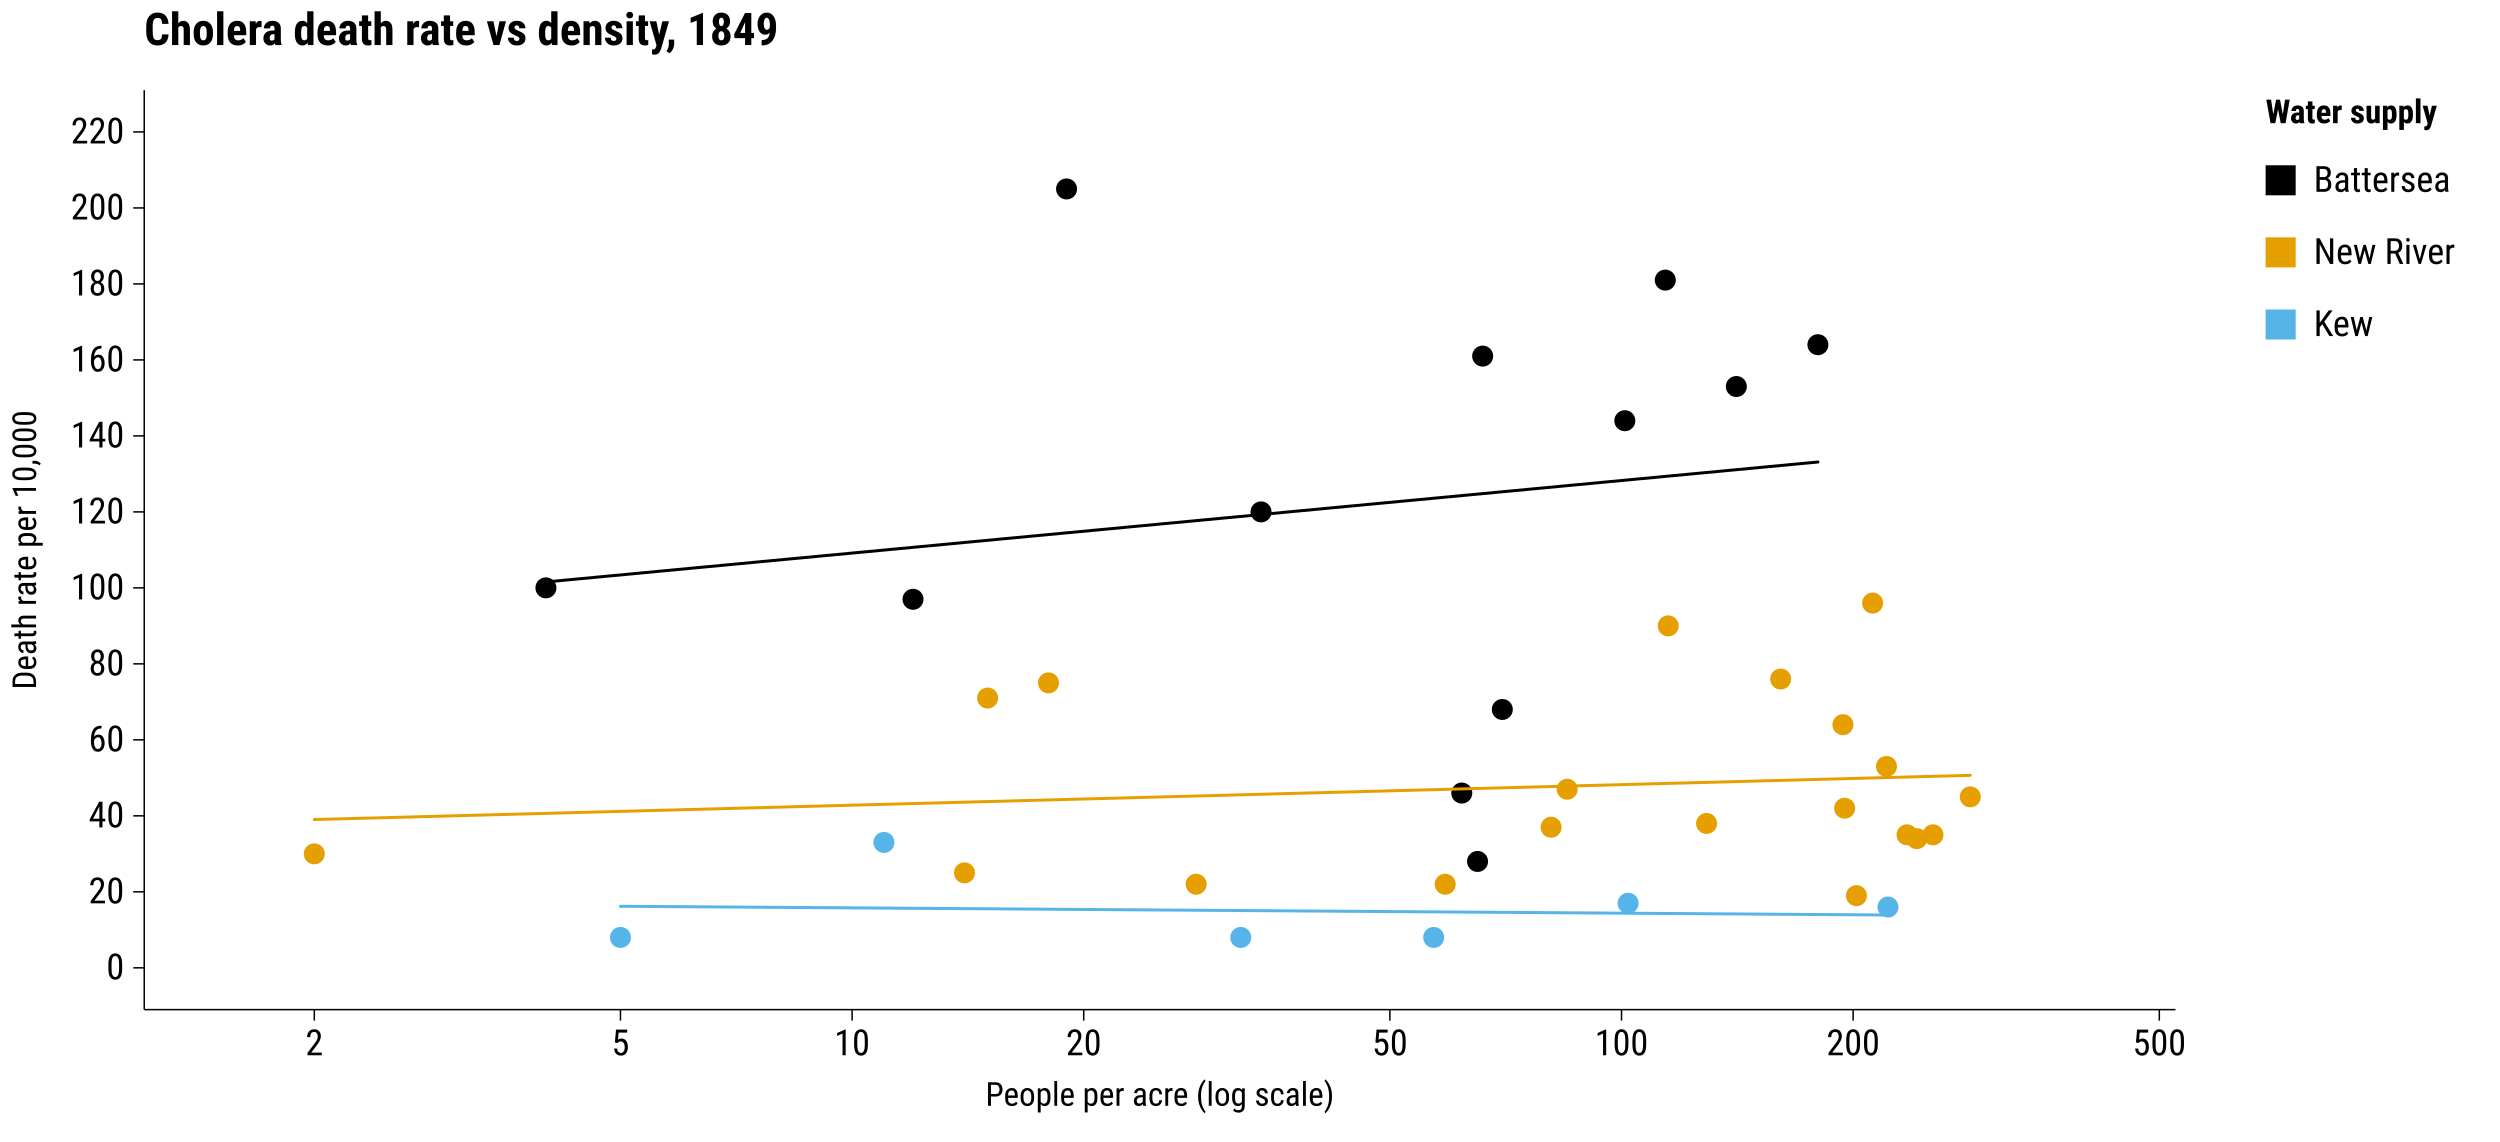
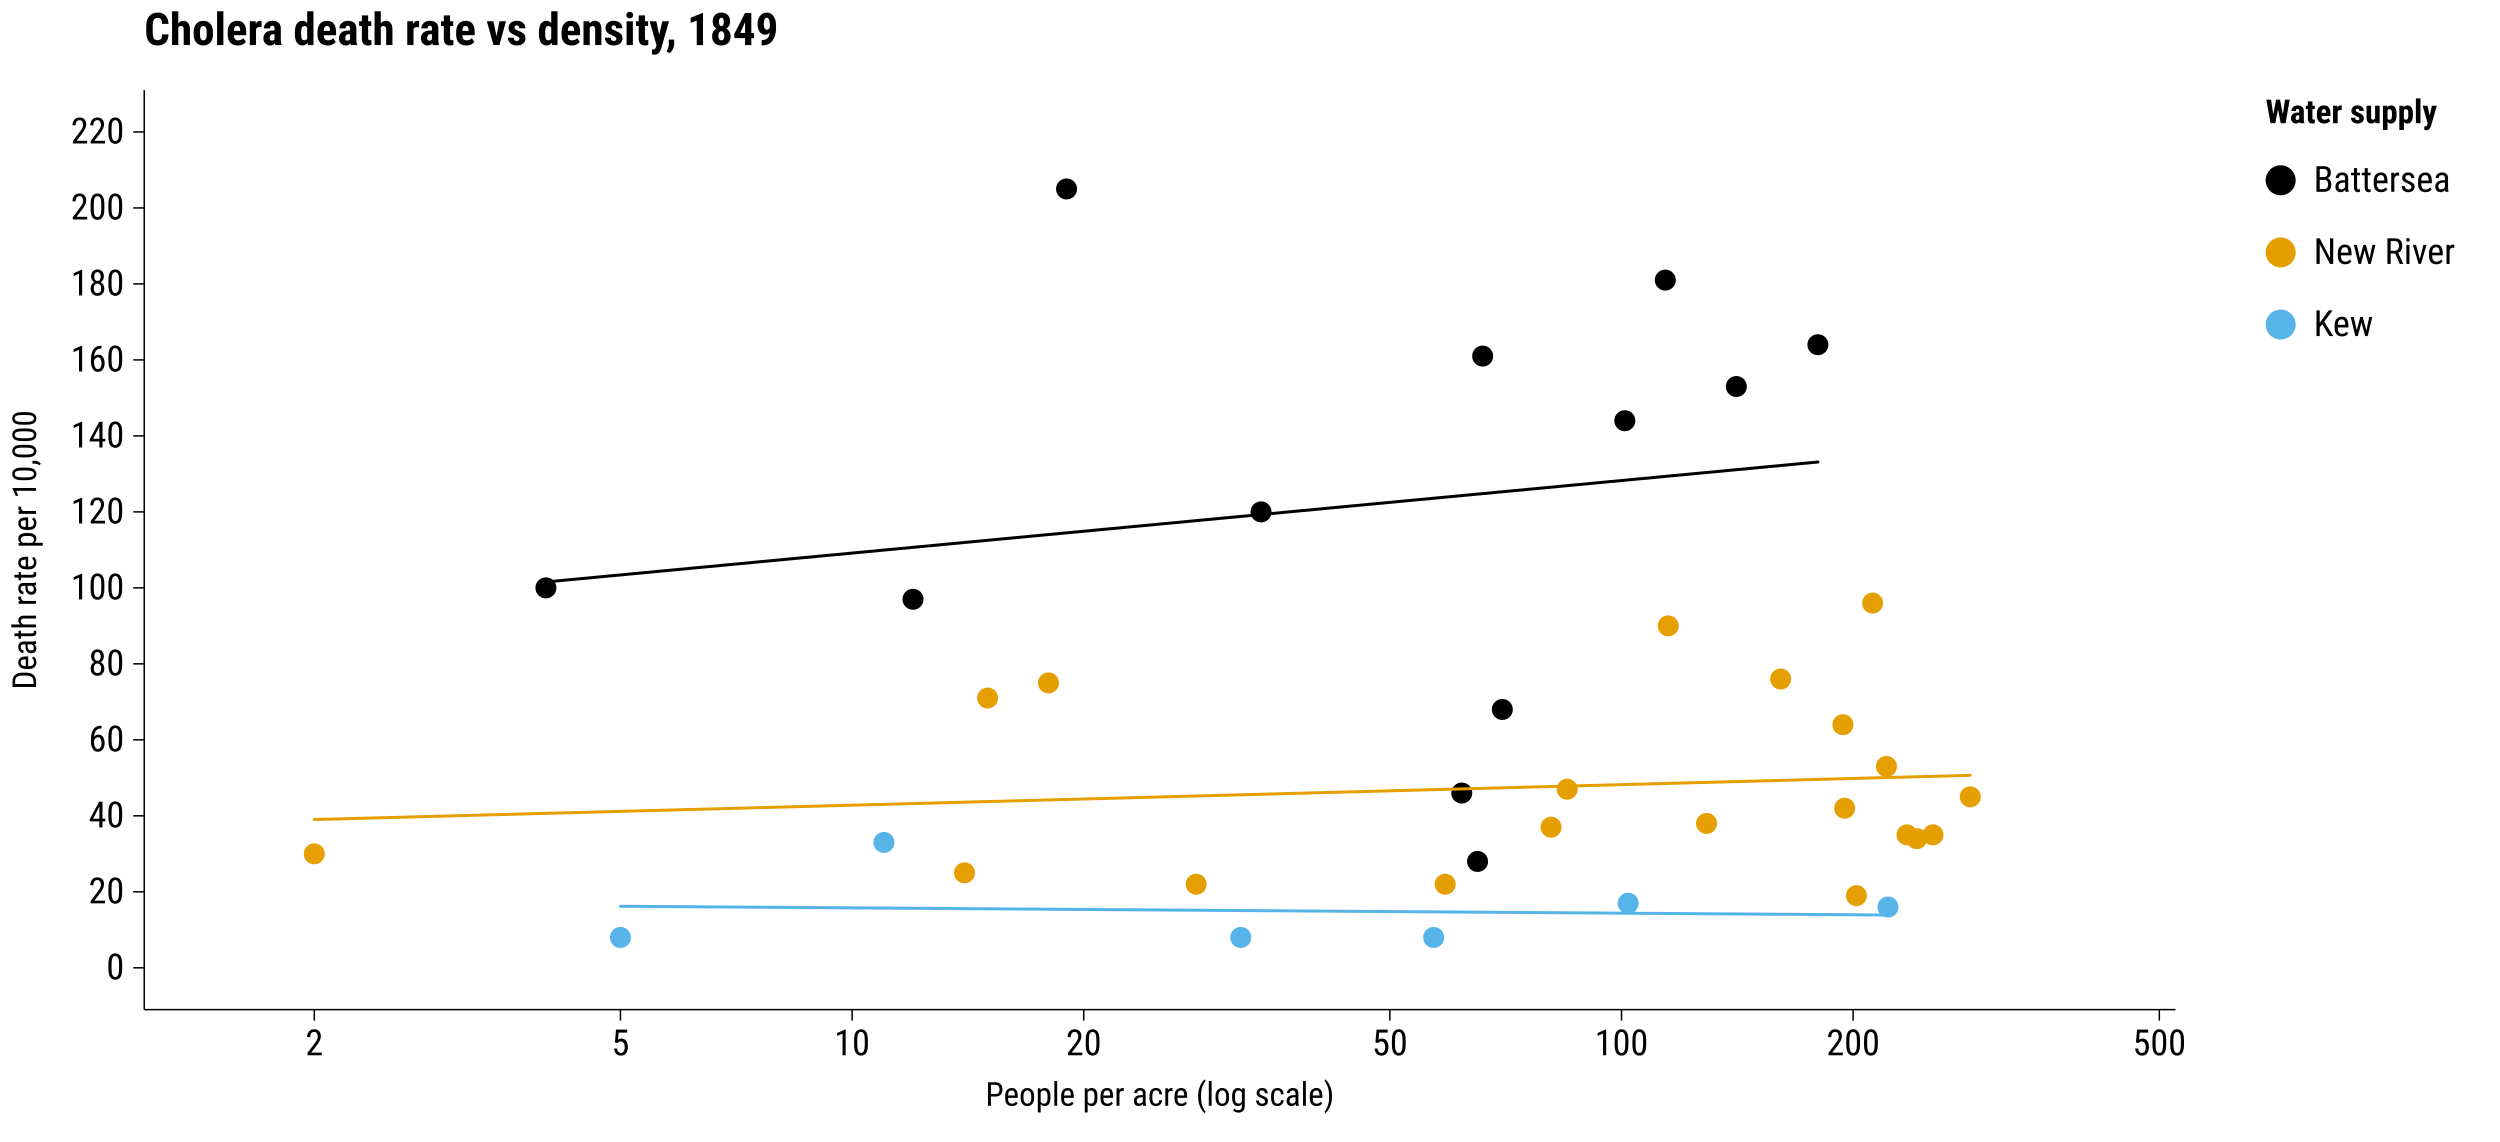
<svg xmlns="http://www.w3.org/2000/svg" width="832" height="380" viewBox="0 0 832 380" role="img" aria-label="Cholera death rate vs density, 1849" class="gg-plot" font-family="&quot;Roboto Condensed&quot;, &quot;Arial Narrow&quot;, Arial, sans-serif" font-size="11" font-weight="400" text-rendering="optimizeLegibility" shape-rendering="geometricPrecision">
  <rect class="gg-paper" width="832" height="380" fill="var(--gg-paper, #ffffff)" />
  <text class="gg-title" x="48" y="15" font-size="15" font-weight="700" fill="var(--gg-ink, #000000)">Cholera death rate vs density, 1849</text>
  <defs>
    <clipPath id="sclassic_countries-scatter_colorblind_832x380-gg-clip-0">
      <rect width="676" height="306" />
    </clipPath>
  </defs>
  <g class="gg-panel" data-panel="0" transform="translate(48,30)">
    <rect class="gg-panel-background" width="676" height="306" fill="var(--gg-panel, #ffffff)" />
    <g class="gg-grid" stroke="var(--gg-grid, none)" stroke-width="0" vector-effect="non-scaling-stroke" />
    <g class="gg-marks" clip-path="url(#sclassic_countries-scatter_colorblind_832x380-gg-clip-0)">
      <g class="gg-batch gg-points" data-layer="0">
        <circle class="gg-shape-circle" cx="492.74" cy="110.01" r="3.5" fill="#000000" />
        <circle class="gg-shape-circle" cx="306.95" cy="32.88" r="3.5" fill="#000000" />
        <circle class="gg-shape-circle" cx="557" cy="84.72" r="3.5" fill="#000000" />
        <circle class="gg-shape-circle" cx="445.43" cy="88.51" r="3.5" fill="#000000" />
        <circle class="gg-shape-circle" cx="506.21" cy="63.22" r="3.5" fill="#000000" />
        <circle class="gg-shape-circle" cx="529.85" cy="98.63" r="3.5" fill="#000000" />
        <circle class="gg-shape-circle" cx="451.97" cy="206.11" r="3.5" fill="#000000" />
        <circle class="gg-shape-circle" cx="371.67" cy="140.36" r="3.5" fill="#000000" />
        <circle class="gg-shape-circle" cx="255.85" cy="169.44" r="3.5" fill="#000000" />
        <circle class="gg-shape-circle" cx="300.94" cy="197.26" r="3.5" fill="#E69F00" />
        <circle class="gg-shape-circle" cx="280.67" cy="202.31" r="3.5" fill="#E69F00" />
        <circle class="gg-shape-circle" cx="438.48" cy="233.93" r="3.5" fill="#000000" />
        <circle class="gg-shape-circle" cx="246.17" cy="250.36" r="3.5" fill="#56B4E9" />
        <circle class="gg-shape-circle" cx="565.9" cy="238.98" r="3.5" fill="#E69F00" />
        <circle class="gg-shape-circle" cx="473.56" cy="232.66" r="3.5" fill="#E69F00" />
        <circle class="gg-shape-circle" cx="443.73" cy="256.69" r="3.5" fill="#000000" />
        <circle class="gg-shape-circle" cx="133.68" cy="165.64" r="3.5" fill="#000000" />
        <circle class="gg-shape-circle" cx="575.2" cy="170.7" r="3.5" fill="#E69F00" />
        <circle class="gg-shape-circle" cx="565.33" cy="211.17" r="3.5" fill="#E69F00" />
        <circle class="gg-shape-circle" cx="56.6" cy="254.16" r="3.5" fill="#E69F00" />
        <circle class="gg-shape-circle" cx="468.2" cy="245.31" r="3.5" fill="#E69F00" />
        <circle class="gg-shape-circle" cx="507.18" cy="178.29" r="3.5" fill="#E69F00" />
        <circle class="gg-shape-circle" cx="519.95" cy="244.04" r="3.5" fill="#E69F00" />
        <circle class="gg-shape-circle" cx="607.71" cy="235.19" r="3.5" fill="#E69F00" />
        <circle class="gg-shape-circle" cx="580.32" cy="271.86" r="3.5" fill="#56B4E9" />
        <circle class="gg-shape-circle" cx="544.6" cy="195.99" r="3.5" fill="#E69F00" />
        <circle class="gg-shape-circle" cx="589.92" cy="249.1" r="3.5" fill="#E69F00" />
        <circle class="gg-shape-circle" cx="429.13" cy="281.98" r="3.5" fill="#56B4E9" />
        <circle class="gg-shape-circle" cx="595.3" cy="247.83" r="3.5" fill="#E69F00" />
        <circle class="gg-shape-circle" cx="586.65" cy="247.83" r="3.5" fill="#E69F00" />
        <circle class="gg-shape-circle" cx="272.99" cy="260.48" r="3.5" fill="#E69F00" />
        <circle class="gg-shape-circle" cx="569.82" cy="268.07" r="3.5" fill="#E69F00" />
        <circle class="gg-shape-circle" cx="579.82" cy="225.07" r="3.5" fill="#E69F00" />
        <circle class="gg-shape-circle" cx="364.92" cy="281.98" r="3.5" fill="#56B4E9" />
        <circle class="gg-shape-circle" cx="432.96" cy="264.27" r="3.5" fill="#E69F00" />
        <circle class="gg-shape-circle" cx="350.08" cy="264.27" r="3.5" fill="#E69F00" />
        <circle class="gg-shape-circle" cx="493.84" cy="270.6" r="3.5" fill="#56B4E9" />
        <circle class="gg-shape-circle" cx="158.49" cy="281.98" r="3.5" fill="#56B4E9" />
      </g>
      <g class="gg-batch gg-paths" data-layer="1">
        <path d="M133.68 163.67L139.04 163.17L144.4 162.66L149.75 162.16L155.11 161.65L160.47 161.15L165.83 160.64L171.19 160.13L176.55 159.63L181.91 159.12L187.26 158.62L192.62 158.11L197.98 157.61L203.34 157.1L208.7 156.6L214.06 156.09L219.42 155.59L224.77 155.08L230.13 154.58L235.49 154.07L240.85 153.57L246.21 153.06L251.57 152.56L256.92 152.05L262.28 151.55L267.64 151.04L273 150.53L278.36 150.03L283.72 149.52L289.08 149.02L294.43 148.51L299.79 148.01L305.15 147.5L310.51 147L315.87 146.49L321.23 145.99L326.59 145.48L331.94 144.98L337.3 144.47L342.66 143.97L348.02 143.46L353.38 142.96L358.74 142.45L364.1 141.95L369.45 141.44L374.81 140.93L380.17 140.43L385.53 139.92L390.89 139.42L396.25 138.91L401.6 138.41L406.96 137.9L412.32 137.4L417.68 136.89L423.04 136.39L428.4 135.88L433.76 135.38L439.11 134.87L444.47 134.37L449.83 133.86L455.19 133.36L460.55 132.85L465.91 132.35L471.27 131.84L476.62 131.33L481.98 130.83L487.34 130.32L492.7 129.82L498.06 129.31L503.42 128.81L508.77 128.3L514.13 127.8L519.49 127.29L524.85 126.79L530.21 126.28L535.57 125.78L540.93 125.27L546.28 124.77L551.64 124.26L557 123.76" fill="none" stroke="#000000" stroke-width="1" stroke-linejoin="round" stroke-linecap="round" />
        <path d="M56.6 242.74L63.57 242.56L70.55 242.37L77.53 242.19L84.5 242L91.48 241.81L98.45 241.63L105.43 241.44L112.41 241.25L119.38 241.07L126.36 240.88L133.33 240.7L140.31 240.51L147.29 240.32L154.26 240.14L161.24 239.95L168.22 239.76L175.19 239.58L182.17 239.39L189.14 239.21L196.12 239.02L203.1 238.83L210.07 238.65L217.05 238.46L224.02 238.27L231 238.09L237.98 237.9L244.95 237.72L251.93 237.53L258.91 237.34L265.88 237.16L272.86 236.97L279.83 236.78L286.81 236.6L293.79 236.41L300.76 236.23L307.74 236.04L314.71 235.85L321.69 235.67L328.67 235.48L335.64 235.29L342.62 235.11L349.6 234.92L356.57 234.74L363.55 234.55L370.52 234.36L377.5 234.18L384.48 233.99L391.45 233.8L398.43 233.62L405.4 233.43L412.38 233.25L419.36 233.06L426.33 232.87L433.31 232.69L440.29 232.5L447.26 232.31L454.24 232.13L461.21 231.94L468.19 231.76L475.17 231.57L482.14 231.38L489.12 231.2L496.09 231.01L503.07 230.82L510.05 230.64L517.02 230.45L524 230.27L530.98 230.08L537.95 229.89L544.93 229.71L551.9 229.52L558.88 229.33L565.86 229.15L572.83 228.96L579.81 228.78L586.78 228.59L593.76 228.4L600.74 228.22L607.71 228.03" fill="none" stroke="#E69F00" stroke-width="1" stroke-linejoin="round" stroke-linecap="round" />
        <path d="M158.49 271.61L163.83 271.64L169.17 271.68L174.51 271.72L179.85 271.75L185.19 271.79L190.53 271.83L195.87 271.86L201.21 271.9L206.55 271.94L211.89 271.97L217.23 272.01L222.57 272.05L227.91 272.08L233.25 272.12L238.59 272.16L243.93 272.19L249.27 272.23L254.61 272.27L259.95 272.3L265.29 272.34L270.63 272.38L275.97 272.42L281.31 272.45L286.64 272.49L291.98 272.53L297.32 272.56L302.66 272.6L308 272.64L313.34 272.67L318.68 272.71L324.02 272.75L329.36 272.78L334.7 272.82L340.04 272.86L345.38 272.89L350.72 272.93L356.06 272.97L361.4 273L366.74 273.04L372.08 273.08L377.42 273.11L382.76 273.15L388.1 273.19L393.44 273.22L398.78 273.26L404.12 273.3L409.46 273.34L414.8 273.37L420.14 273.41L425.47 273.45L430.81 273.48L436.15 273.52L441.49 273.56L446.83 273.59L452.17 273.63L457.51 273.67L462.85 273.7L468.19 273.74L473.53 273.78L478.87 273.81L484.21 273.85L489.55 273.89L494.89 273.92L500.23 273.96L505.57 274L510.91 274.03L516.25 274.07L521.59 274.11L526.93 274.14L532.27 274.18L537.61 274.22L542.95 274.26L548.29 274.29L553.63 274.33L558.97 274.37L564.3 274.4L569.64 274.44L574.98 274.48L580.32 274.51" fill="none" stroke="#56B4E9" stroke-width="1" stroke-linejoin="round" stroke-linecap="round" />
      </g>
    </g>
  </g>
  <g class="gg-axis gg-axis-x" transform="translate(48,336)">
    <line class="gg-axis-line" x1="0" y1="0" x2="676" y2="0" stroke="var(--gg-axisLine, #000000)" stroke-width="0.5" vector-effect="non-scaling-stroke" />
    <g class="gg-tick" transform="translate(56.6,0)">
      <line y2="3.67" stroke="var(--gg-tickColor, #000000)" stroke-width="0.5" vector-effect="non-scaling-stroke" />
      <text y="6.67" dy="0.71em" text-anchor="middle" fill="var(--gg-axisText, #000000)" font-size="12" font-weight="400">2</text>
    </g>
    <g class="gg-tick" transform="translate(158.49,0)">
      <line y2="3.67" stroke="var(--gg-tickColor, #000000)" stroke-width="0.5" vector-effect="non-scaling-stroke" />
      <text y="6.67" dy="0.71em" text-anchor="middle" fill="var(--gg-axisText, #000000)" font-size="12" font-weight="400">5</text>
    </g>
    <g class="gg-tick" transform="translate(235.58,0)">
      <line y2="3.67" stroke="var(--gg-tickColor, #000000)" stroke-width="0.5" vector-effect="non-scaling-stroke" />
      <text y="6.67" dy="0.71em" text-anchor="middle" fill="var(--gg-axisText, #000000)" font-size="12" font-weight="400">10</text>
    </g>
    <g class="gg-tick" transform="translate(312.66,0)">
      <line y2="3.67" stroke="var(--gg-tickColor, #000000)" stroke-width="0.5" vector-effect="non-scaling-stroke" />
      <text y="6.67" dy="0.71em" text-anchor="middle" fill="var(--gg-axisText, #000000)" font-size="12" font-weight="400">20</text>
    </g>
    <g class="gg-tick" transform="translate(414.55,0)">
      <line y2="3.67" stroke="var(--gg-tickColor, #000000)" stroke-width="0.5" vector-effect="non-scaling-stroke" />
      <text y="6.67" dy="0.71em" text-anchor="middle" fill="var(--gg-axisText, #000000)" font-size="12" font-weight="400">50</text>
    </g>
    <g class="gg-tick" transform="translate(491.64,0)">
      <line y2="3.67" stroke="var(--gg-tickColor, #000000)" stroke-width="0.5" vector-effect="non-scaling-stroke" />
      <text y="6.67" dy="0.71em" text-anchor="middle" fill="var(--gg-axisText, #000000)" font-size="12" font-weight="400">100</text>
    </g>
    <g class="gg-tick" transform="translate(568.72,0)">
      <line y2="3.67" stroke="var(--gg-tickColor, #000000)" stroke-width="0.5" vector-effect="non-scaling-stroke" />
      <text y="6.67" dy="0.71em" text-anchor="middle" fill="var(--gg-axisText, #000000)" font-size="12" font-weight="400">200</text>
    </g>
    <g class="gg-tick" transform="translate(670.62,0)">
      <line y2="3.67" stroke="var(--gg-tickColor, #000000)" stroke-width="0.5" vector-effect="non-scaling-stroke" />
      <text y="6.67" dy="0.71em" text-anchor="middle" fill="var(--gg-axisText, #000000)" font-size="12" font-weight="400">500</text>
    </g>
  </g>
  <g class="gg-axis gg-axis-y" transform="translate(48,30)">
    <line class="gg-axis-line" x1="0" y1="0" x2="0" y2="306" stroke="var(--gg-axisLine, #000000)" stroke-width="0.5" vector-effect="non-scaling-stroke" />
    <g class="gg-tick" transform="translate(0,292.09)">
      <line x2="-3.67" stroke="var(--gg-tickColor, #000000)" stroke-width="0.5" vector-effect="non-scaling-stroke" />
      <text x="-6.67" dy="0.32em" text-anchor="end" fill="var(--gg-axisText, #000000)" font-size="12" font-weight="400">0</text>
    </g>
    <g class="gg-tick" transform="translate(0,266.8)">
      <line x2="-3.67" stroke="var(--gg-tickColor, #000000)" stroke-width="0.5" vector-effect="non-scaling-stroke" />
      <text x="-6.67" dy="0.32em" text-anchor="end" fill="var(--gg-axisText, #000000)" font-size="12" font-weight="400">20</text>
    </g>
    <g class="gg-tick" transform="translate(0,241.51)">
      <line x2="-3.67" stroke="var(--gg-tickColor, #000000)" stroke-width="0.5" vector-effect="non-scaling-stroke" />
      <text x="-6.67" dy="0.32em" text-anchor="end" fill="var(--gg-axisText, #000000)" font-size="12" font-weight="400">40</text>
    </g>
    <g class="gg-tick" transform="translate(0,216.22)">
      <line x2="-3.67" stroke="var(--gg-tickColor, #000000)" stroke-width="0.5" vector-effect="non-scaling-stroke" />
      <text x="-6.67" dy="0.32em" text-anchor="end" fill="var(--gg-axisText, #000000)" font-size="12" font-weight="400">60</text>
    </g>
    <g class="gg-tick" transform="translate(0,190.93)">
      <line x2="-3.67" stroke="var(--gg-tickColor, #000000)" stroke-width="0.5" vector-effect="non-scaling-stroke" />
      <text x="-6.67" dy="0.32em" text-anchor="end" fill="var(--gg-axisText, #000000)" font-size="12" font-weight="400">80</text>
    </g>
    <g class="gg-tick" transform="translate(0,165.64)">
      <line x2="-3.67" stroke="var(--gg-tickColor, #000000)" stroke-width="0.5" vector-effect="non-scaling-stroke" />
      <text x="-6.67" dy="0.32em" text-anchor="end" fill="var(--gg-axisText, #000000)" font-size="12" font-weight="400">100</text>
    </g>
    <g class="gg-tick" transform="translate(0,140.36)">
      <line x2="-3.67" stroke="var(--gg-tickColor, #000000)" stroke-width="0.5" vector-effect="non-scaling-stroke" />
      <text x="-6.67" dy="0.32em" text-anchor="end" fill="var(--gg-axisText, #000000)" font-size="12" font-weight="400">120</text>
    </g>
    <g class="gg-tick" transform="translate(0,115.07)">
      <line x2="-3.67" stroke="var(--gg-tickColor, #000000)" stroke-width="0.5" vector-effect="non-scaling-stroke" />
      <text x="-6.67" dy="0.32em" text-anchor="end" fill="var(--gg-axisText, #000000)" font-size="12" font-weight="400">140</text>
    </g>
    <g class="gg-tick" transform="translate(0,89.78)">
      <line x2="-3.67" stroke="var(--gg-tickColor, #000000)" stroke-width="0.5" vector-effect="non-scaling-stroke" />
      <text x="-6.67" dy="0.32em" text-anchor="end" fill="var(--gg-axisText, #000000)" font-size="12" font-weight="400">160</text>
    </g>
    <g class="gg-tick" transform="translate(0,64.49)">
      <line x2="-3.67" stroke="var(--gg-tickColor, #000000)" stroke-width="0.5" vector-effect="non-scaling-stroke" />
      <text x="-6.67" dy="0.32em" text-anchor="end" fill="var(--gg-axisText, #000000)" font-size="12" font-weight="400">180</text>
    </g>
    <g class="gg-tick" transform="translate(0,39.2)">
      <line x2="-3.67" stroke="var(--gg-tickColor, #000000)" stroke-width="0.5" vector-effect="non-scaling-stroke" />
      <text x="-6.67" dy="0.32em" text-anchor="end" fill="var(--gg-axisText, #000000)" font-size="12" font-weight="400">200</text>
    </g>
    <g class="gg-tick" transform="translate(0,13.91)">
      <line x2="-3.67" stroke="var(--gg-tickColor, #000000)" stroke-width="0.5" vector-effect="non-scaling-stroke" />
      <text x="-6.67" dy="0.32em" text-anchor="end" fill="var(--gg-axisText, #000000)" font-size="12" font-weight="400">220</text>
    </g>
  </g>
  <text class="gg-axis-title" x="386" y="368" text-anchor="middle" fill="var(--gg-ink, #000000)" font-size="11" font-weight="400">People per acre (log scale)</text>
  <text class="gg-axis-title" transform="translate(12,183) rotate(-90)" text-anchor="middle" fill="var(--gg-ink, #000000)" font-size="11" font-weight="400">Death rate per 10,000</text>
  <g class="gg-legend gg-legend-color gg-legend-right gg-legend-vertical" transform="translate(750,30)">
    <text class="gg-legend-title" x="4" y="11" font-size="11" font-weight="bold" fill="var(--gg-ink, #000000)">Water supply</text>
-     <rect class="gg-legend-swatch" x="4" y="25" width="10" height="10" fill="#000000" />
+     <g class="gg-legend-key">
+       <circle class="gg-shape-circle" cx="9" cy="30" r="5" fill="#000000" />
+     </g>
    <text class="gg-legend-label" x="20" y="30" dy="0.32em" font-size="12" fill="var(--gg-ink, #000000)">Battersea</text>
-     <rect class="gg-legend-swatch" x="4" y="49" width="10" height="10" fill="#E69F00" />
+     <g class="gg-legend-key">
+       <circle class="gg-shape-circle" cx="9" cy="54" r="5" fill="#E69F00" />
+     </g>
    <text class="gg-legend-label" x="20" y="54" dy="0.32em" font-size="12" fill="var(--gg-ink, #000000)">New River</text>
-     <rect class="gg-legend-swatch" x="4" y="73" width="10" height="10" fill="#56B4E9" />
+     <g class="gg-legend-key">
+       <circle class="gg-shape-circle" cx="9" cy="78" r="5" fill="#56B4E9" />
+     </g>
    <text class="gg-legend-label" x="20" y="78" dy="0.32em" font-size="12" fill="var(--gg-ink, #000000)">Kew</text>
  </g>
</svg>
